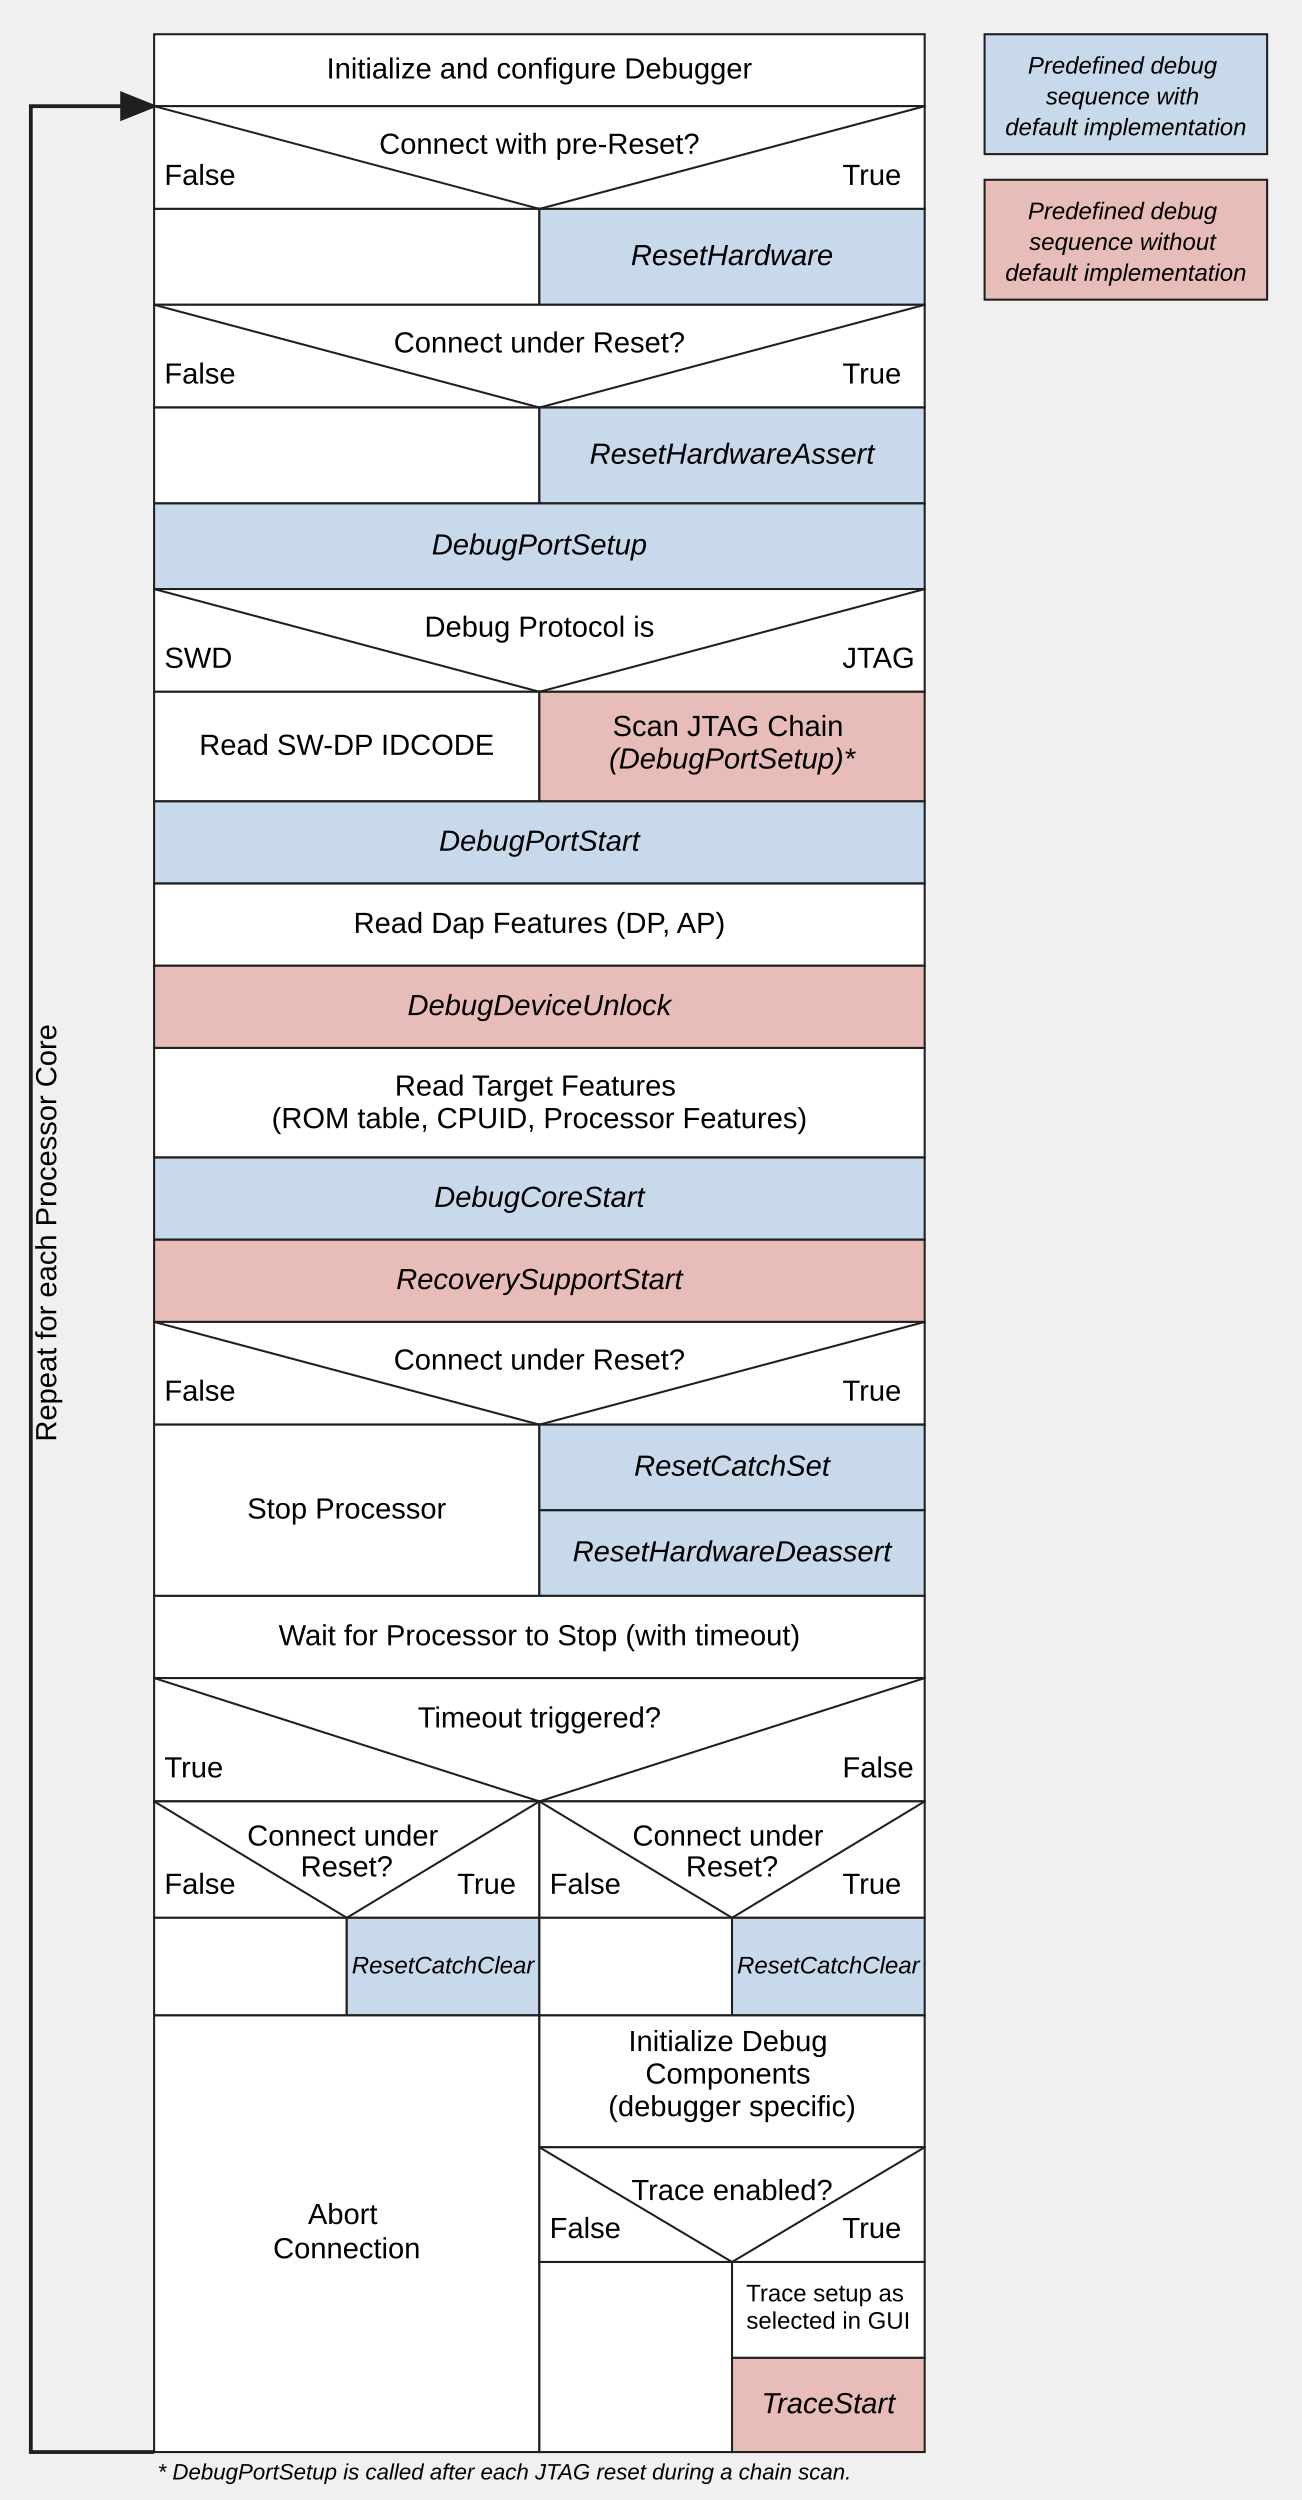
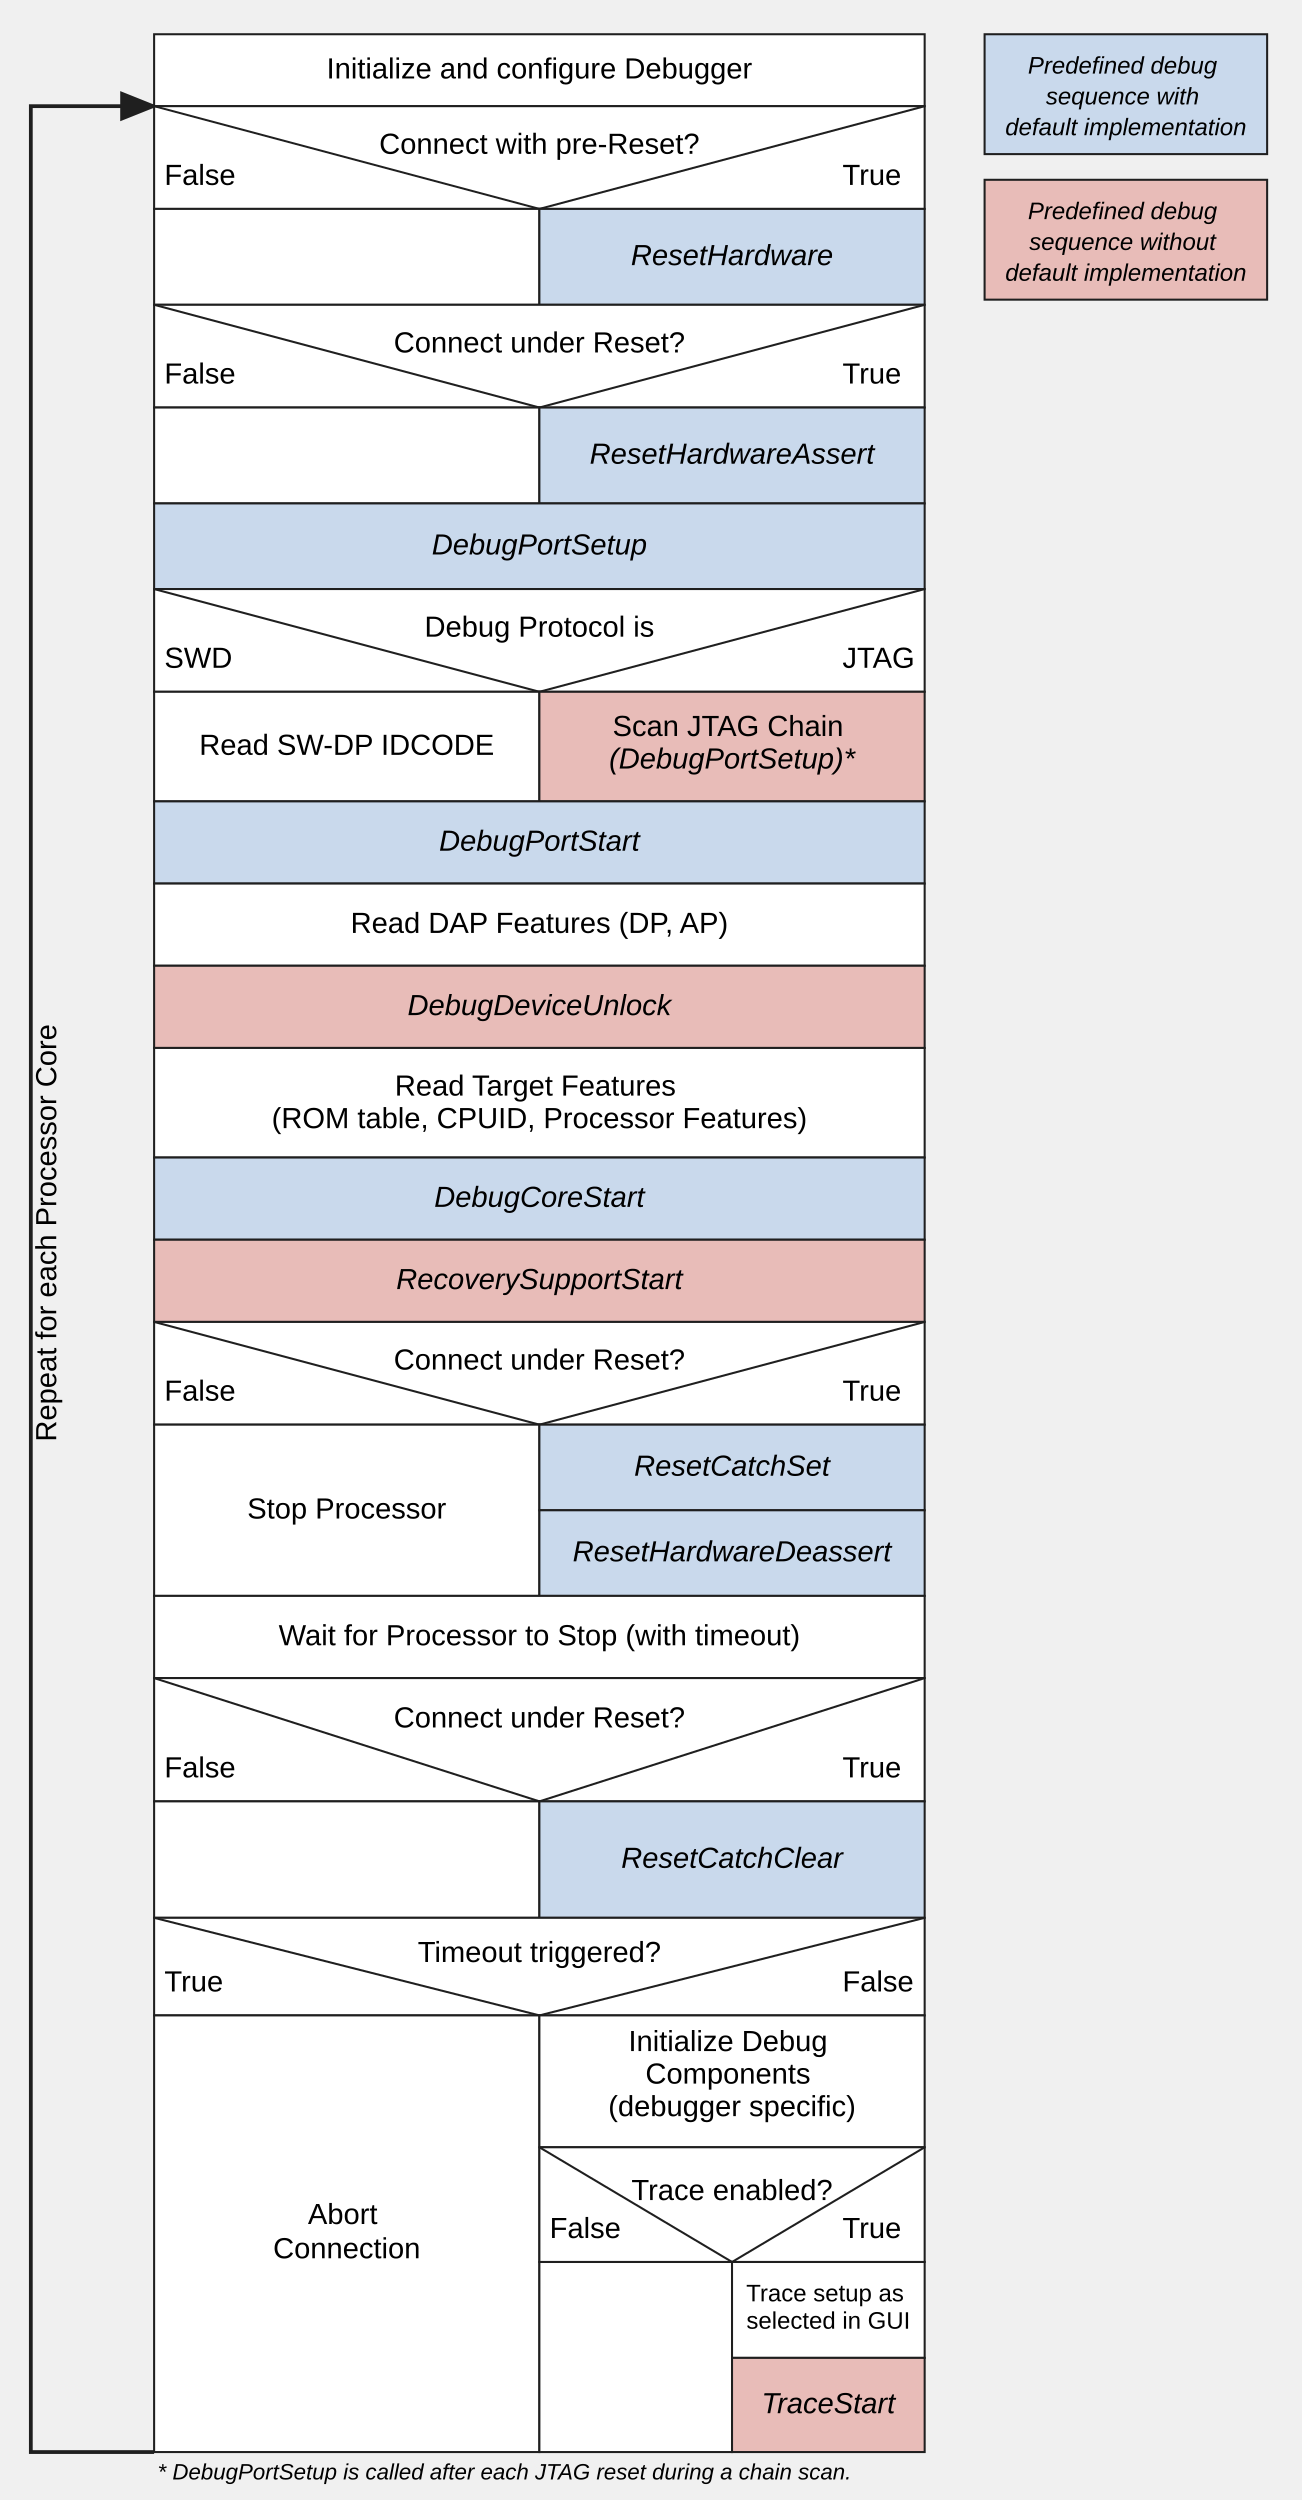
<svg xmlns="http://www.w3.org/2000/svg" width="664" height="1275.57" viewBox="0 0 760 1460" preserveAspectRatio="xMidYMid meet" role="img" aria-labelledby="title desc">
  <defs>
    <marker id="arrow" markerWidth="10" markerHeight="8" refX="9" refY="4" orient="auto" markerUnits="strokeWidth">
      <path d="M0,0 L10,4 L0,8 Z" fill="#1f1f1f" />
    </marker>
    <style>
      text { font-family: Arial, Helvetica, sans-serif; font-size: 17px; fill: #000000; }
      .box, .band { fill: #fff; stroke: #1f1f1f; stroke-width: 1.2; }
      .default { fill: #c9d9ec; }
      .missing { fill: #e8bcb8; }
      .label { text-anchor: middle; dominant-baseline: middle; }
      .seq { font-style: italic; fill: #000; }
      .small { font-size: 14px; }
      .edge { fill: none; stroke: #1f1f1f; stroke-width: 2.2; marker-end: url(#arrow); }
      .thin { stroke: #1f1f1f; stroke-width: 1.2; }
      .note { font-size: 13px; font-style: italic; fill: #000000; }
    </style>
  </defs>
  <g>
    <path class="edge" d="M90 1432 H18 V62 H90" />
    <text class="label" x="28" y="720" transform="rotate(-90 28 720)">Repeat for each Processor Core</text>
  </g>
  <g>
    <rect class="box" x="90" y="20" width="450" height="42" />
    <text class="label" x="315" y="41">Initialize and configure Debugger</text>
    <rect class="band" x="90" y="62" width="450" height="60" />
    <line class="thin" x1="90" y1="62" x2="315" y2="122" />
    <line class="thin" x1="540" y1="62" x2="315" y2="122" />
    <text class="label" x="315" y="85">Connect with pre-Reset?</text>
    <text x="96" y="108">False</text>
    <text x="492" y="108">True</text>
    <rect class="box" x="90" y="122" width="225" height="56" />
    <rect class="box default" x="315" y="122" width="225" height="56" />
    <text class="label seq" x="427.5" y="150">ResetHardware</text>
    <rect class="band" x="90" y="178" width="450" height="60" />
    <line class="thin" x1="90" y1="178" x2="315" y2="238" />
    <line class="thin" x1="540" y1="178" x2="315" y2="238" />
    <text class="label" x="315" y="201">Connect under Reset?</text>
    <text x="96" y="224">False</text>
    <text x="492" y="224">True</text>
    <rect class="box" x="90" y="238" width="225" height="56" />
    <rect class="box default" x="315" y="238" width="225" height="56" />
    <text class="label seq" x="427.5" y="266">ResetHardwareAssert</text>
    <rect class="box default" x="90" y="294" width="450" height="50" />
    <text class="label seq" x="315" y="319">DebugPortSetup</text>
    <rect class="band" x="90" y="344" width="450" height="60" />
    <line class="thin" x1="90" y1="344" x2="315" y2="404" />
    <line class="thin" x1="540" y1="344" x2="315" y2="404" />
    <text class="label" x="315" y="367">Debug Protocol is</text>
    <text x="96" y="390">SWD</text>
    <text x="492" y="390">JTAG</text>
    <rect class="box" x="90" y="404" width="225" height="64" />
    <text class="label" x="202.5" y="436">Read SW-DP IDCODE</text>
    <rect class="box missing" x="315" y="404" width="225" height="64" />
    <text class="label" x="427.5" y="425">
      <tspan x="427.5" dy="0">Scan JTAG Chain</tspan>
      <tspan class="seq" x="427.5" dy="19">(DebugPortSetup)*</tspan>
    </text>
    <rect class="box default" x="90" y="468" width="450" height="48" />
    <text class="label seq" x="315" y="492">DebugPortStart</text>
    <rect class="box" x="90" y="516" width="450" height="48" />
-     <text class="label" x="315" y="540">Read Dap Features (DP, AP)</text>
+     <text class="label" x="315" y="540">Read DAP Features (DP, AP)</text>
    <rect class="box missing" x="90" y="564" width="450" height="48" />
    <text class="label seq" x="315" y="588">DebugDeviceUnlock</text>
    <rect class="box" x="90" y="612" width="450" height="64" />
    <text class="label" x="315" y="635">
      <tspan x="315" dy="0">Read Target Features</tspan>
      <tspan x="315" dy="19">(ROM table, CPUID, Processor Features)</tspan>
    </text>
    <rect class="box default" x="90" y="676" width="450" height="48" />
    <text class="label seq" x="315" y="700">DebugCoreStart</text>
    <rect class="box missing" x="90" y="724" width="450" height="48" />
    <text class="label seq" x="315" y="748">RecoverySupportStart</text>
    <rect class="band" x="90" y="772" width="450" height="60" />
    <line class="thin" x1="90" y1="772" x2="315" y2="832" />
    <line class="thin" x1="540" y1="772" x2="315" y2="832" />
    <text class="label" x="315" y="795">Connect under Reset?</text>
    <text x="96" y="818">False</text>
    <text x="492" y="818">True</text>
    <rect class="box" x="90" y="832" width="225" height="100" />
    <text class="label" x="202.5" y="882">Stop Processor</text>
    <rect class="box default" x="315" y="832" width="225" height="50" />
    <text class="label seq" x="427.5" y="857">ResetCatchSet</text>
    <rect class="box default" x="315" y="882" width="225" height="50" />
    <text class="label seq" x="427.5" y="907">ResetHardwareDeassert</text>
    <rect class="box" x="90" y="932" width="450" height="48" />
    <text class="label" x="315" y="956">Wait for Processor to Stop (with timeout)</text>
    <rect class="band" x="90" y="980" width="450" height="72" />
    <line class="thin" x1="90" y1="980" x2="315" y2="1052" />
    <line class="thin" x1="540" y1="980" x2="315" y2="1052" />
-     <text class="label" x="315" y="1004">Timeout triggered?</text>
-     <text x="96" y="1038">True</text>
-     <text x="492" y="1038">False</text>
-     <rect class="band" x="90" y="1052" width="225" height="68" />
-     <line class="thin" x1="90" y1="1052" x2="202.5" y2="1120" />
-     <line class="thin" x1="315" y1="1052" x2="202.5" y2="1120" />
-     <text class="label" x="202.5" y="1073">
-       <tspan x="202.5" dy="0">Connect under</tspan>
-       <tspan x="202.5" dy="18">Reset?</tspan>
-     </text>
-     <text x="96" y="1106">False</text>
-     <text x="267" y="1106">True</text>
-     <rect class="box" x="90" y="1120" width="112.5" height="57" />
-     <rect class="box default" x="202.5" y="1120" width="112.5" height="57" />
-     <text class="label seq small" x="258.75" y="1148.5">ResetCatchClear</text>
+     <text class="label" x="315" y="1004">Connect under Reset?</text>
+     <text x="96" y="1038">False</text>
+     <text x="492" y="1038">True</text>
+     <rect class="box" x="90" y="1052" width="225" height="68" />
+     <rect class="box default" x="315" y="1052" width="225" height="68" />
+     <text class="label seq" x="427.5" y="1086">ResetCatchClear</text>
+     <rect class="band" x="90" y="1120" width="450" height="57" />
+     <line class="thin" x1="90" y1="1120" x2="315" y2="1177" />
+     <line class="thin" x1="540" y1="1120" x2="315" y2="1177" />
+     <text class="label" x="315" y="1141">Timeout triggered?</text>
+     <text x="96" y="1163">True</text>
+     <text x="492" y="1163">False</text>
    <rect class="box" x="90" y="1177" width="225" height="255" />
    <text class="label" x="202.5" y="1294">
      <tspan x="202.5" dy="0">Abort</tspan>
      <tspan x="202.5" dy="20">Connection</tspan>
    </text>
-     <rect class="band" x="315" y="1052" width="225" height="68" />
-     <line class="thin" x1="315" y1="1052" x2="427.5" y2="1120" />
-     <line class="thin" x1="540" y1="1052" x2="427.5" y2="1120" />
-     <text class="label" x="427.5" y="1073">
-       <tspan x="427.5" dy="0">Connect under</tspan>
-       <tspan x="427.5" dy="18">Reset?</tspan>
-     </text>
-     <text x="321" y="1106">False</text>
-     <text x="492" y="1106">True</text>
-     <rect class="box" x="315" y="1120" width="112.5" height="57" />
-     <rect class="box default" x="427.5" y="1120" width="112.5" height="57" />
-     <text class="label seq small" x="483.75" y="1148.5">ResetCatchClear</text>
    <rect class="box" x="315" y="1177" width="225" height="77" />
    <text class="label" x="427.5" y="1193">
      <tspan x="427.5" dy="0">Initialize Debug</tspan>
      <tspan x="427.5" dy="19">Components</tspan>
      <tspan x="427.5" dy="19">(debugger specific)</tspan>
    </text>
    <rect class="band" x="315" y="1254" width="225" height="67" />
    <line class="thin" x1="315" y1="1254" x2="427.5" y2="1321" />
    <line class="thin" x1="540" y1="1254" x2="427.5" y2="1321" />
    <text class="label" x="427.5" y="1280">Trace enabled?</text>
    <text x="321" y="1307">False</text>
    <text x="492" y="1307">True</text>
    <rect class="box" x="315" y="1321" width="112.5" height="111" />
    <rect class="box" x="427.5" y="1321" width="112.5" height="56" />
    <text class="label small" x="483.75" y="1340">
      <tspan x="483.75" dy="0">Trace setup as</tspan>
      <tspan x="483.75" dy="16">selected in GUI</tspan>
    </text>
    <rect class="box missing" x="427.5" y="1377" width="112.5" height="55" />
    <text class="label seq" x="483.75" y="1404.5">TraceStart</text>
  </g>
  <g>
    <rect class="box default" x="575" y="20" width="165" height="70" />
    <text class="label seq small" x="657.5" y="39">
      <tspan x="657.5" dy="0">Predefined debug</tspan>
      <tspan x="657.5" dy="18">sequence with</tspan>
      <tspan x="657.5" dy="18">default implementation</tspan>
    </text>
    <rect class="box missing" x="575" y="105" width="165" height="70" />
    <text class="label seq small" x="657.5" y="124">
      <tspan x="657.5" dy="0">Predefined debug</tspan>
      <tspan x="657.5" dy="18">sequence without</tspan>
      <tspan x="657.5" dy="18">default implementation</tspan>
    </text>
  </g>
  <text class="note" x="92" y="1448">* DebugPortSetup is called after each JTAG reset during a chain scan.</text>
</svg>
